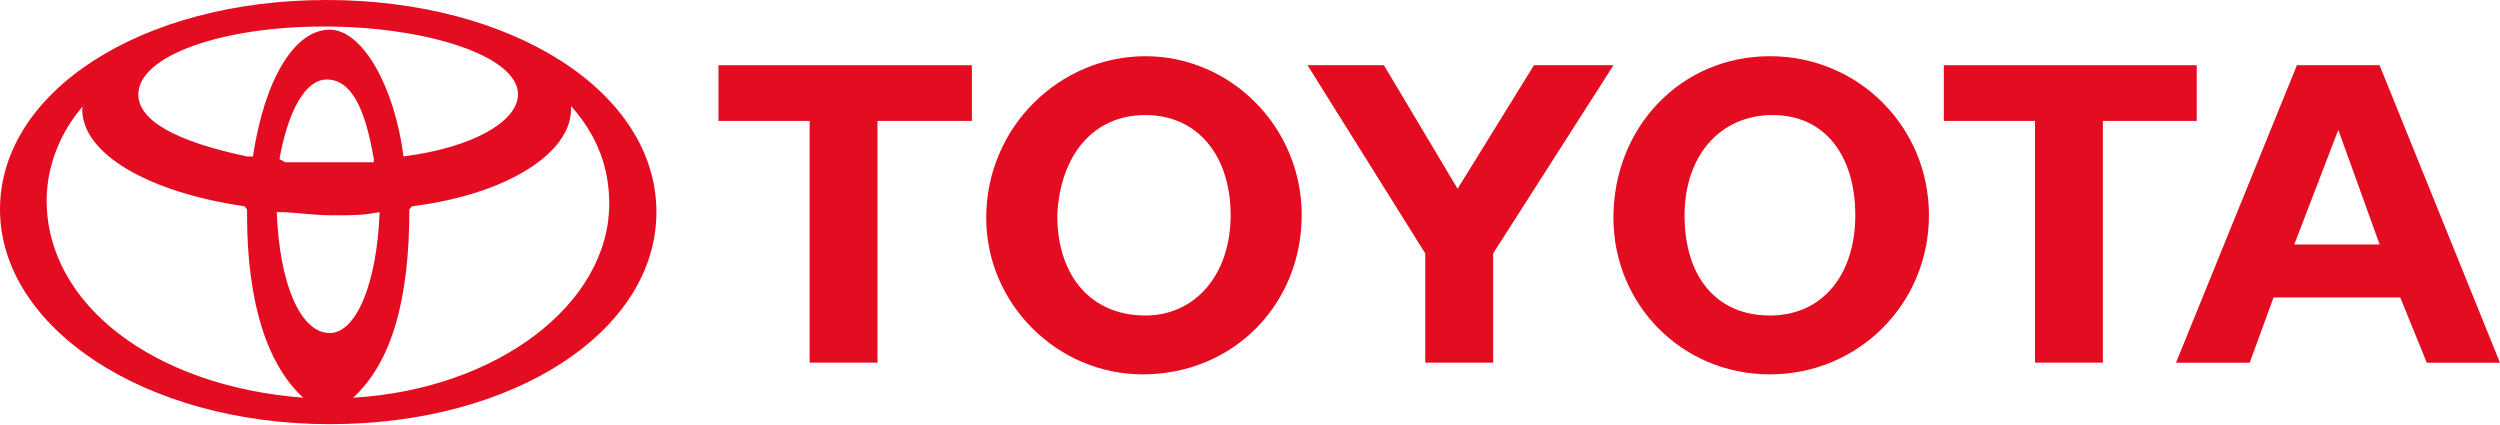
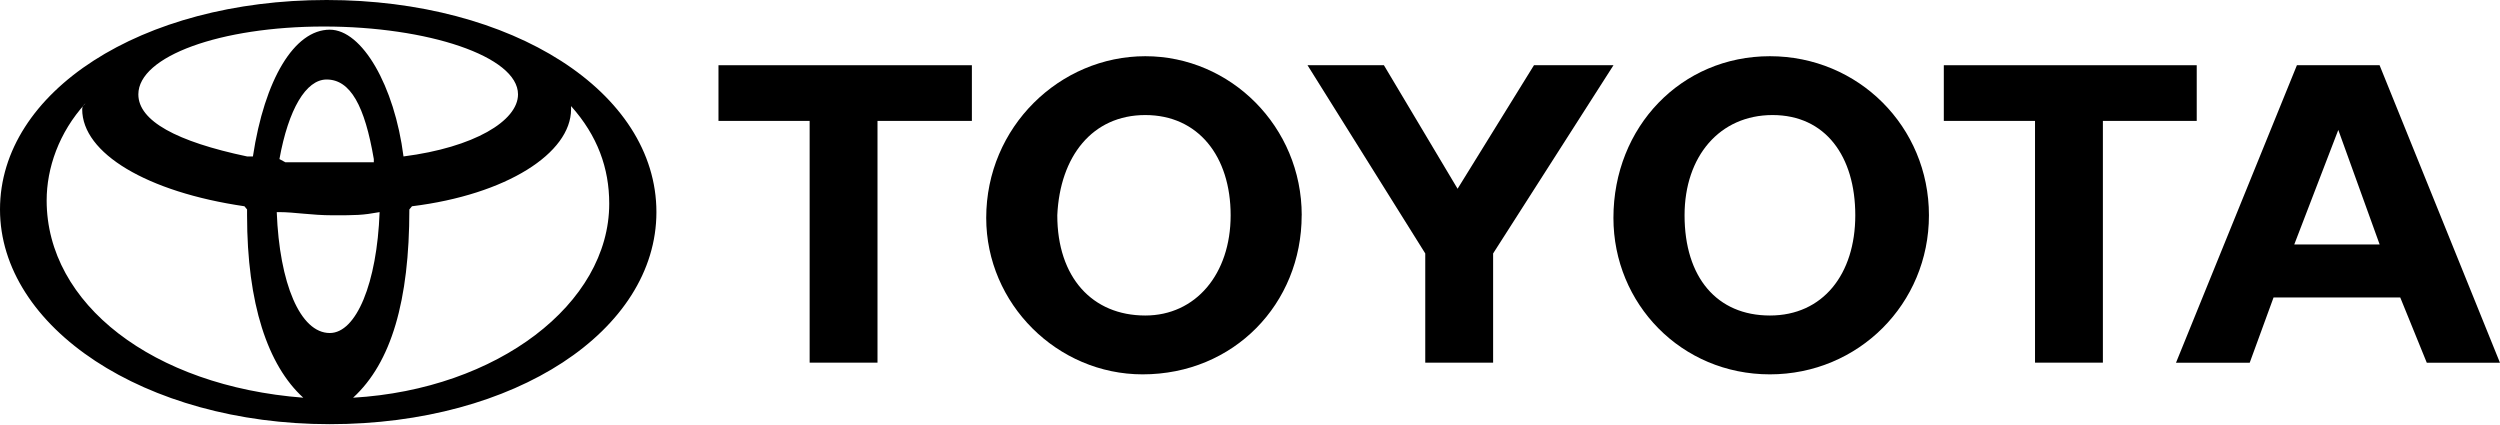
<svg xmlns="http://www.w3.org/2000/svg" id="Layer_1" viewBox="0 0 465.67 79.01">
  <defs>
-     <style>.cls-1{fill:#e30c20;fill-rule:evenodd;}</style>
+     <style>.cls-1{fill:currentColor;fill-rule:evenodd;}</style>
  </defs>
  <path class="cls-1" d="M75.16,29.14c-1.68-13.14-7.7-23.61-13.73-23.61-6.62,0-12.15,9.28-14.32,23.61h-1.09c-13.14-2.77-20.25-6.62-20.25-11.56,0-7.11,15.31-12.64,34.57-12.64s36.15,5.53,36.15,12.64c0,4.94-8.2,9.88-21.33,11.56h0ZM122.27,39.51C122.27,17.09,95.41,0,60.84,0S0,17.09,0,39.01s26.86,40,61.43,40,60.84-17.48,60.84-39.51h0ZM65.78,74.07c7.11-6.52,10.47-18.07,10.47-35.06h0l.49-.59c17.58-2.17,29.63-9.88,29.63-18.07v-.59c4.94,5.53,7.11,11.56,7.11,18.17,0,18.67-20.84,34.57-47.7,36.15h0ZM15.9,19.26q-.59.49-.59,1.09c0,8.2,12.05,15.41,30.22,18.07l.49.59v1.09c0,16.49,3.85,27.95,10.47,33.98-28.05-2.17-47.8-17.48-47.8-36.74,0-6.02,2.27-12.64,7.21-18.07h0ZM69.63,30.22h-16.49l-1.09-.59c1.68-9.28,4.94-14.82,8.79-14.82,4.44,0,7.11,4.94,8.79,14.82v.59h0ZM70.71,39.51c-.49,13.24-4.35,22.52-9.28,22.52-5.53,0-9.38-9.28-9.88-22.52h.49c2.77,0,6.02.59,9.88.59,4.44,0,5.53,0,8.79-.59h0Z" />
  <polygon class="cls-1" points="181.03 22.52 163.45 22.52 163.45 67.55 150.81 67.55 150.81 22.52 133.83 22.52 133.83 12.15 181.03 12.15 181.03 22.52 181.03 22.52" />
  <path class="cls-1" d="M229.23,40.1c0,10.96-6.52,18.67-15.9,18.67-9.88,0-16.39-7.11-16.39-18.67.49-10.96,6.52-18.67,16.39-18.67s15.9,7.7,15.9,18.67h0ZM242.47,40.1c0-16.49-13.24-29.63-29.14-29.63s-29.63,13.14-29.63,30.12c0,16,13.23,29.14,29.13,29.14,16.99,0,29.63-13.14,29.63-29.63h0Z" />
  <polygon class="cls-1" points="278.12 47.21 278.12 67.55 265.48 67.55 265.48 47.21 243.55 12.15 257.78 12.15 271.5 35.16 285.73 12.15 300.54 12.15 278.12 47.21 278.12 47.21" />
  <path class="cls-1" d="M345.58,40.1c0,10.96-6.02,18.67-15.9,18.67s-15.9-7.11-15.9-18.67c0-10.96,6.52-18.67,16.39-18.67s15.41,7.7,15.41,18.67h0ZM359.3,40.1c0-16.49-13.13-29.63-29.63-29.63s-29.14,13.14-29.14,30.12c0,16,12.64,29.14,29.14,29.14s29.63-13.14,29.63-29.63h0Z" />
  <polygon class="cls-1" points="409.18 22.52 391.7 22.52 391.7 67.55 379.06 67.55 379.06 22.52 362.07 22.52 362.07 12.15 409.18 12.15 409.18 22.52 409.18 22.52" />
  <path class="cls-1" d="M435.55,24.2l7.7,21.33h-15.9l8.2-21.33h0ZM443.25,12.15h-15.41l-22.52,55.41h13.73l4.44-12.15h23.6l4.94,12.15h13.63l-22.42-55.41h0Z" />
</svg>
